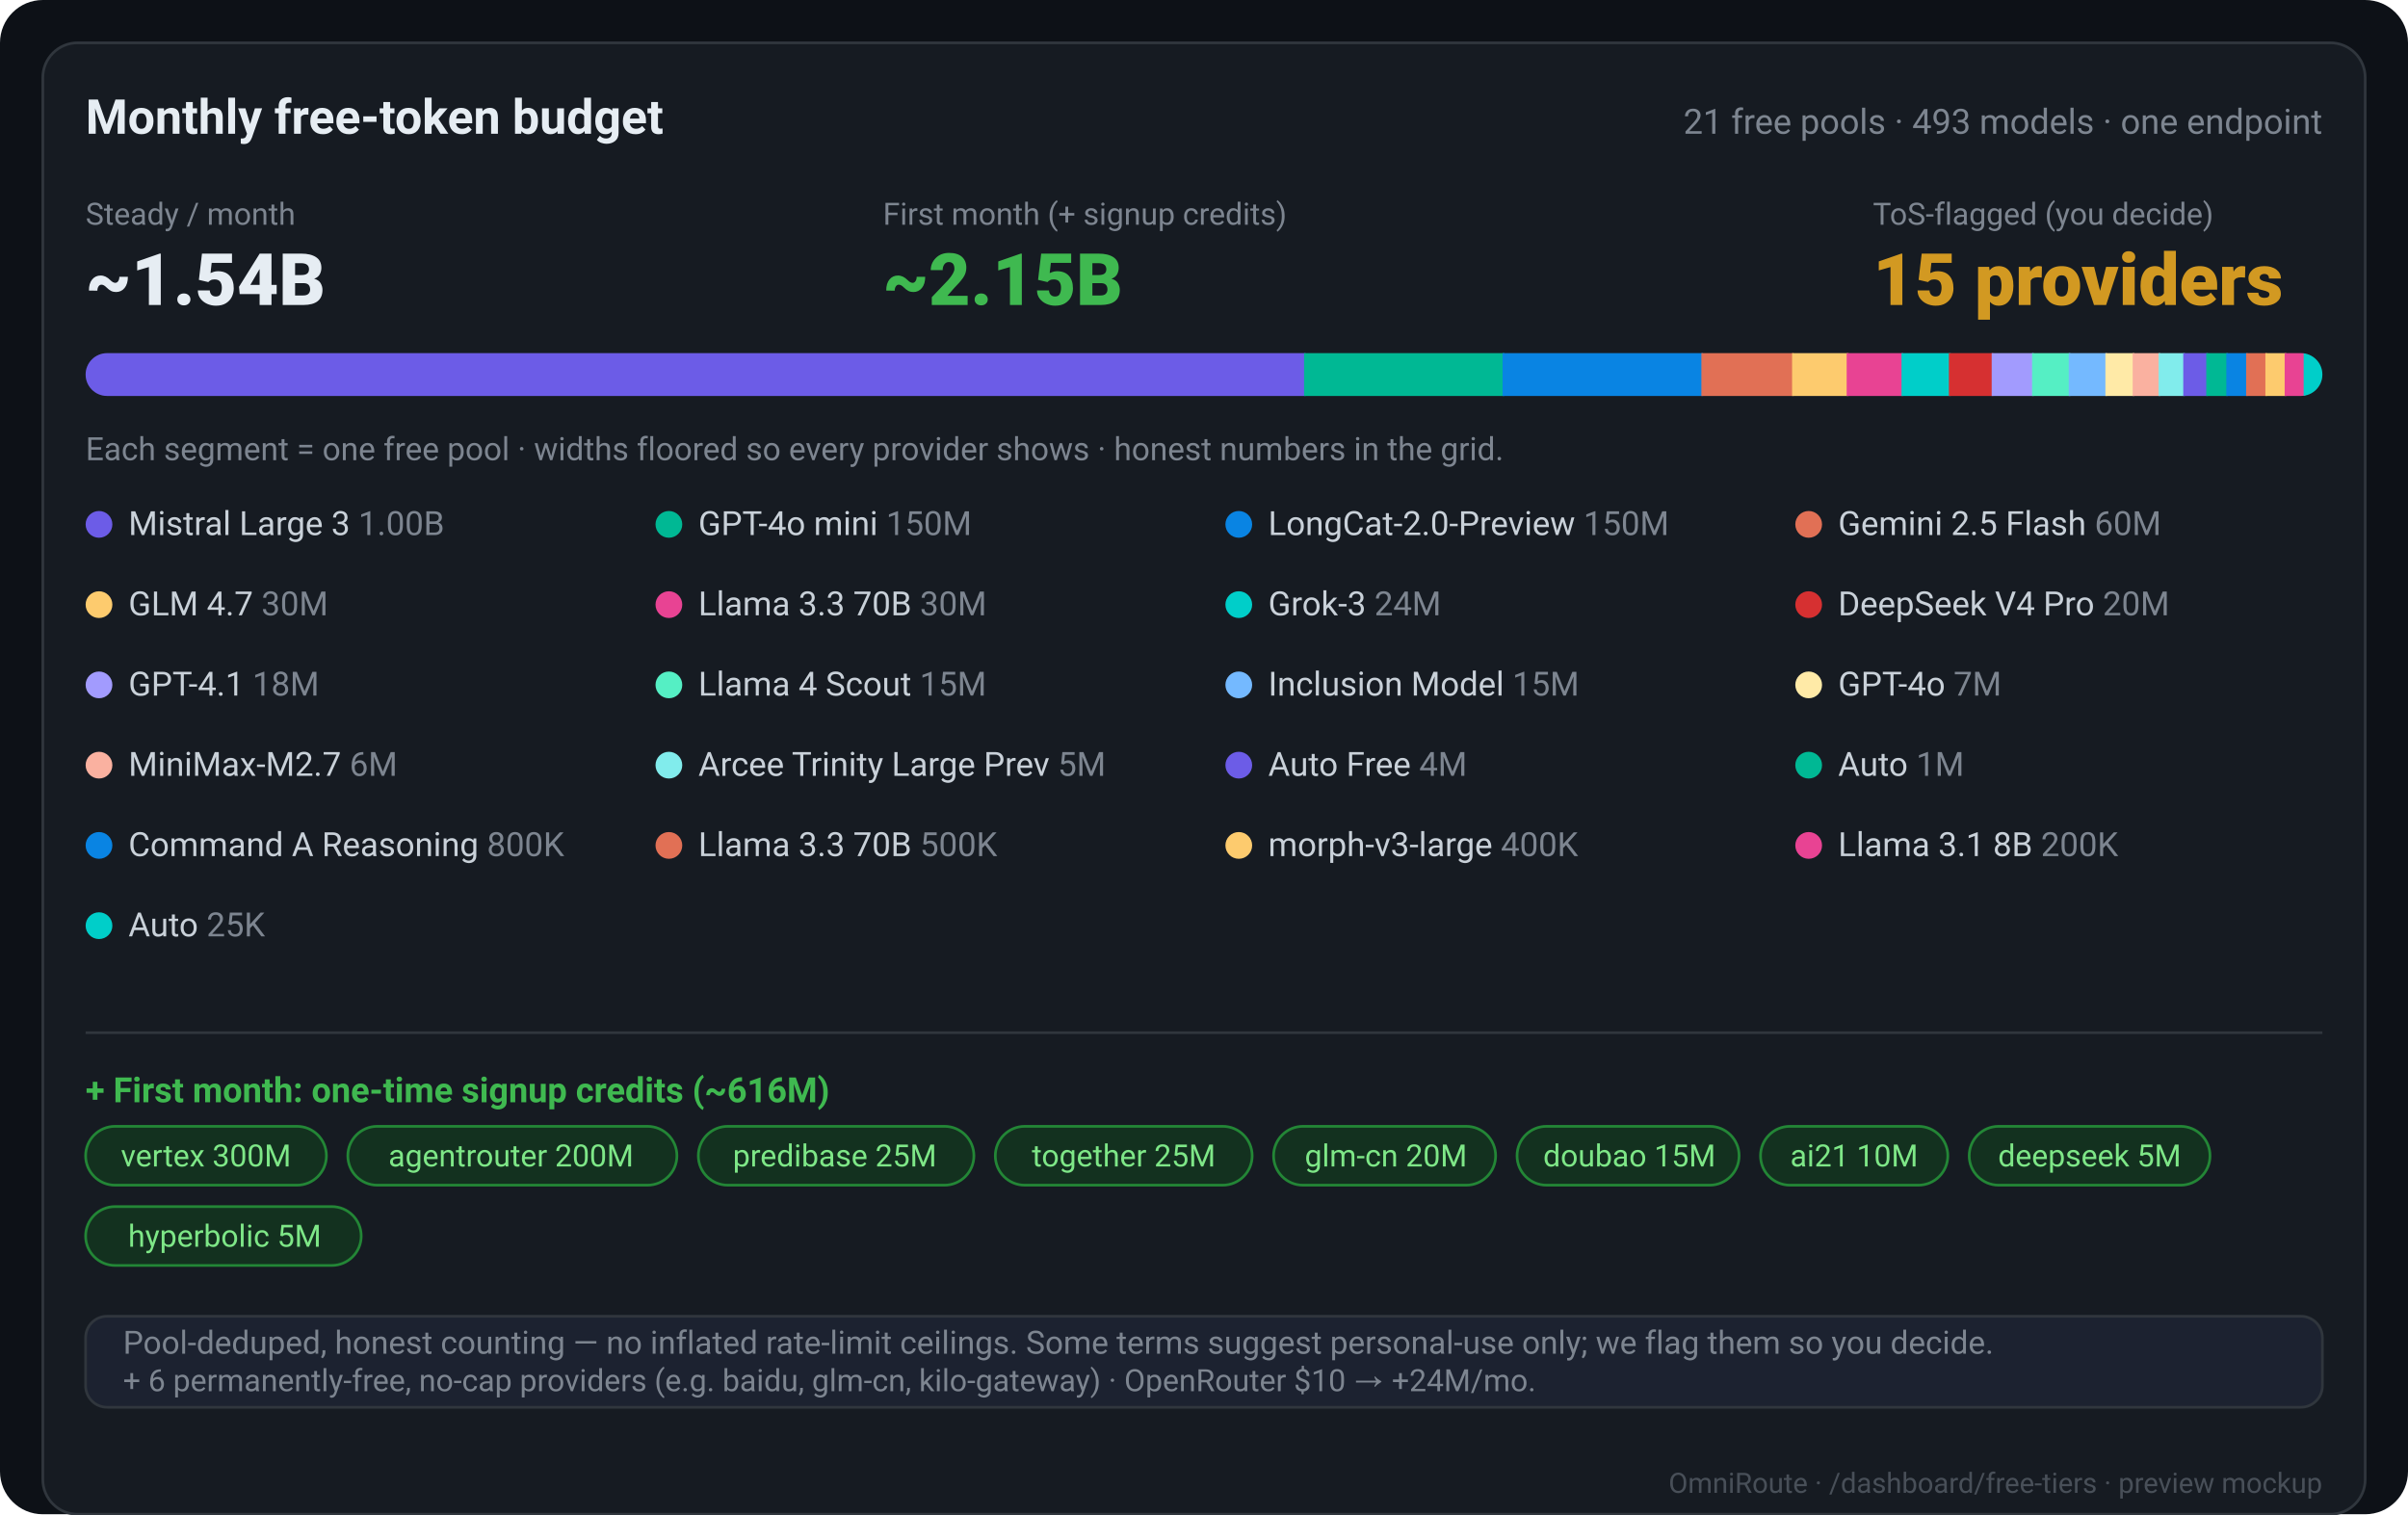
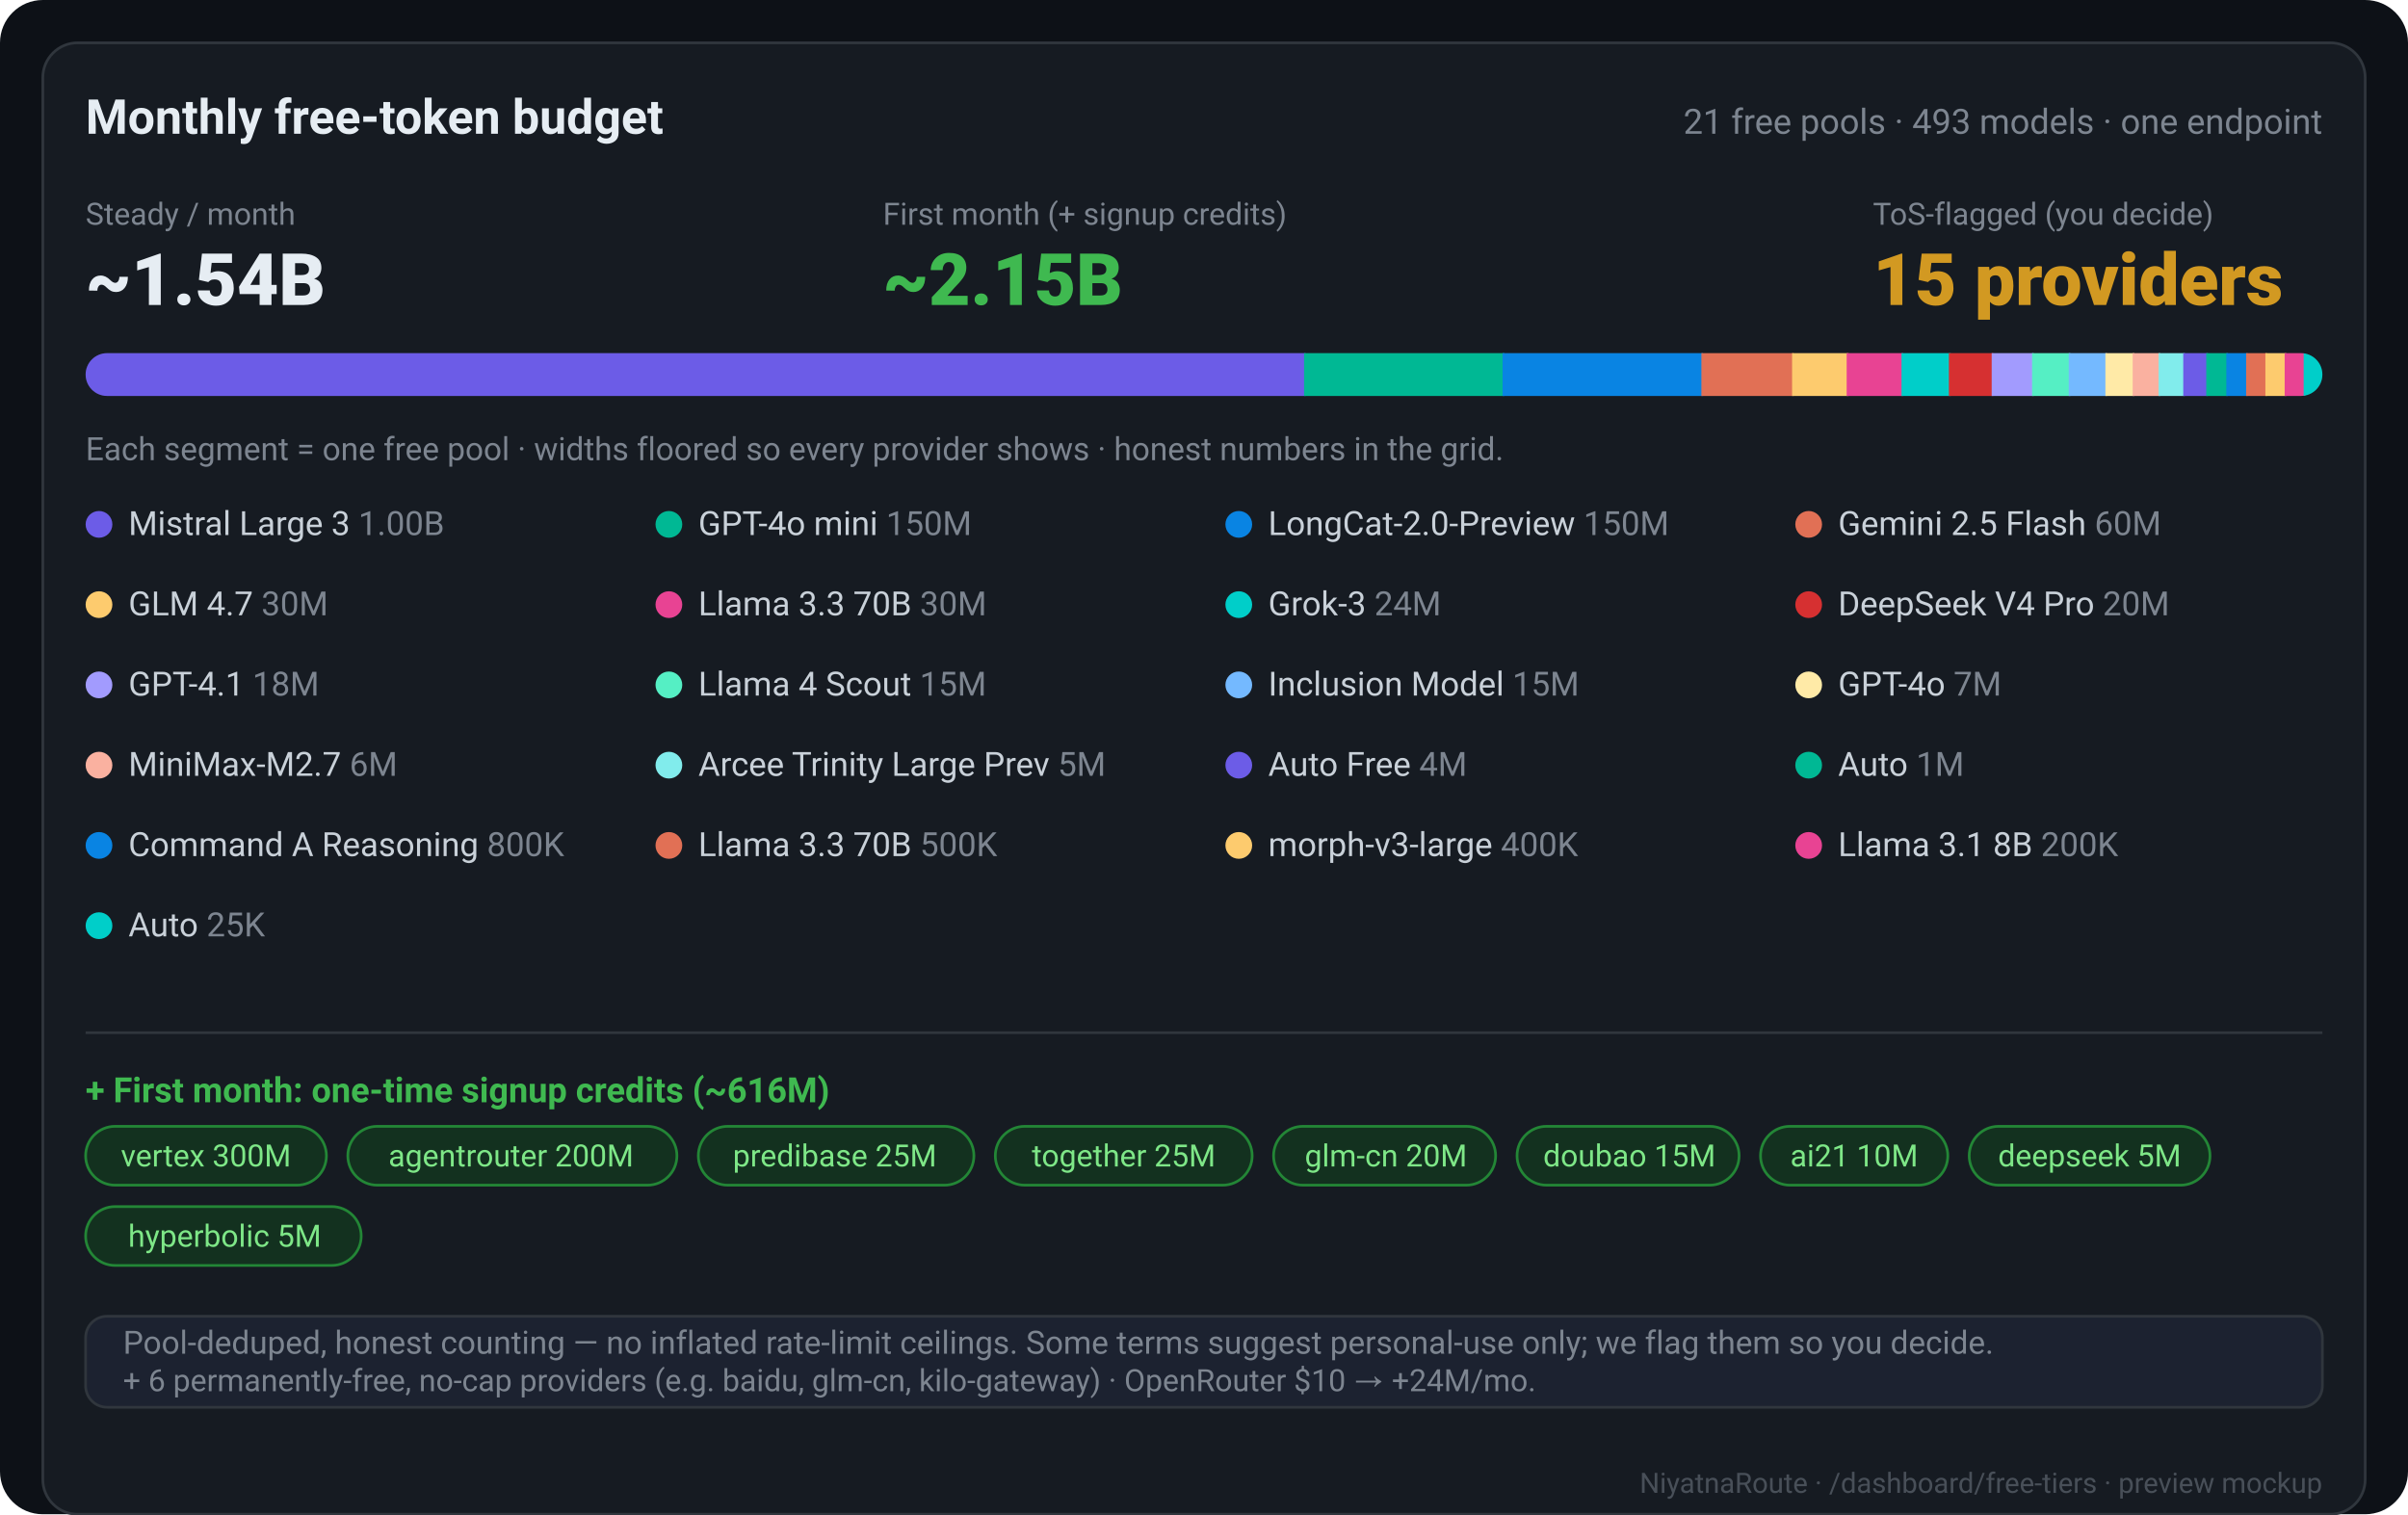
<svg xmlns="http://www.w3.org/2000/svg" width="900" height="566" viewBox="0 0 900 566" font-family="-apple-system,Segoe UI,Roboto,Helvetica,Arial,sans-serif">
  <rect width="900" height="566" rx="16" fill="#0d1117" />
  <rect x="16" y="16" width="868" height="550" rx="13" fill="#161b22" stroke="#30363d" />
-   <text x="868" y="558" fill="#484f58" font-size="10.5" text-anchor="end">OmniRoute · /dashboard/free-tiers · preview mockup</text>
+   <text x="868" y="558" fill="#484f58" font-size="10.5" text-anchor="end">NiyatnaRoute · /dashboard/free-tiers · preview mockup</text>
  <text x="32" y="50" fill="#e6edf3" font-size="18" font-weight="700">Monthly free-token budget</text>
  <text x="868" y="50" fill="#7d8590" font-size="13" text-anchor="end">21 free pools · 493 models · one endpoint</text>
  <text x="32" y="84" fill="#7d8590" font-size="11.5">Steady / month</text>
  <text x="32" y="114" fill="#e6edf3" font-size="27" font-weight="800">~1.54B</text>
  <text x="330" y="84" fill="#7d8590" font-size="11.5">First month (+ signup credits)</text>
  <text x="330" y="114" fill="#3fb950" font-size="27" font-weight="800">~2.15B</text>
  <text x="700" y="84" fill="#7d8590" font-size="11.5">ToS-flagged (you decide)</text>
  <text x="700" y="114" fill="#d29922" font-size="27" font-weight="800">15 providers</text>
  <clipPath id="bar">
    <rect x="32" y="132" width="836" height="16" rx="8" />
  </clipPath>
  <g clip-path="url(#bar)">
    <rect x="32" y="132" width="836" height="16" fill="#21262d" />
    <rect x="32.0" y="132" width="456.0" height="16" fill="#6c5ce7" />
    <rect x="487.4" y="132" width="74.9" height="16" fill="#00b894" />
    <rect x="561.6" y="132" width="74.9" height="16" fill="#0984e3" />
    <rect x="635.9" y="132" width="34.5" height="16" fill="#e17055" />
    <rect x="669.8" y="132" width="21.1" height="16" fill="#fdcb6e" />
    <rect x="690.2" y="132" width="21.1" height="16" fill="#e84393" />
    <rect x="710.7" y="132" width="18.4" height="16" fill="#00cec9" />
    <rect x="728.4" y="132" width="16.6" height="16" fill="#d63031" />
    <rect x="744.4" y="132" width="15.7" height="16" fill="#a29bfe" />
    <rect x="759.5" y="132" width="14.3" height="16" fill="#55efc4" />
    <rect x="773.2" y="132" width="14.3" height="16" fill="#74b9ff" />
    <rect x="786.9" y="132" width="10.8" height="16" fill="#ffeaa7" />
    <rect x="797.1" y="132" width="10.3" height="16" fill="#fab1a0" />
    <rect x="806.8" y="132" width="9.8" height="16" fill="#81ecec" />
    <rect x="816.0" y="132" width="9.2" height="16" fill="#6c5ce7" />
    <rect x="824.6" y="132" width="8.1" height="16" fill="#00b894" />
    <rect x="832.1" y="132" width="8.0" height="16" fill="#0984e3" />
    <rect x="839.5" y="132" width="7.8" height="16" fill="#e17055" />
    <rect x="846.7" y="132" width="7.8" height="16" fill="#fdcb6e" />
    <rect x="853.9" y="132" width="7.7" height="16" fill="#e84393" />
    <rect x="861.0" y="132" width="7.6" height="16" fill="#00cec9" />
  </g>
  <text x="32" y="172" fill="#7d8590" font-size="12">Each segment = one free pool · widths floored so every provider shows · honest numbers in the grid.</text>
  <circle cx="37" cy="196" r="5" fill="#6c5ce7" />
  <text x="48" y="200" fill="#c9d1d9" font-size="12.5">Mistral Large 3 <tspan fill="#7d8590">1.00B</tspan>
  </text>
  <circle cx="250" cy="196" r="5" fill="#00b894" />
  <text x="261" y="200" fill="#c9d1d9" font-size="12.5">GPT-4o mini <tspan fill="#7d8590">150M</tspan>
  </text>
  <circle cx="463" cy="196" r="5" fill="#0984e3" />
  <text x="474" y="200" fill="#c9d1d9" font-size="12.5">LongCat-2.0-Preview <tspan fill="#7d8590">150M</tspan>
  </text>
  <circle cx="676" cy="196" r="5" fill="#e17055" />
  <text x="687" y="200" fill="#c9d1d9" font-size="12.5">Gemini 2.5 Flash <tspan fill="#7d8590">60M</tspan>
  </text>
  <circle cx="37" cy="226" r="5" fill="#fdcb6e" />
  <text x="48" y="230" fill="#c9d1d9" font-size="12.5">GLM 4.7 <tspan fill="#7d8590">30M</tspan>
  </text>
  <circle cx="250" cy="226" r="5" fill="#e84393" />
  <text x="261" y="230" fill="#c9d1d9" font-size="12.5">Llama 3.3 70B <tspan fill="#7d8590">30M</tspan>
  </text>
  <circle cx="463" cy="226" r="5" fill="#00cec9" />
  <text x="474" y="230" fill="#c9d1d9" font-size="12.5">Grok-3 <tspan fill="#7d8590">24M</tspan>
  </text>
  <circle cx="676" cy="226" r="5" fill="#d63031" />
  <text x="687" y="230" fill="#c9d1d9" font-size="12.5">DeepSeek V4 Pro <tspan fill="#7d8590">20M</tspan>
  </text>
  <circle cx="37" cy="256" r="5" fill="#a29bfe" />
  <text x="48" y="260" fill="#c9d1d9" font-size="12.5">GPT-4.1 <tspan fill="#7d8590">18M</tspan>
  </text>
  <circle cx="250" cy="256" r="5" fill="#55efc4" />
  <text x="261" y="260" fill="#c9d1d9" font-size="12.5">Llama 4 Scout <tspan fill="#7d8590">15M</tspan>
  </text>
  <circle cx="463" cy="256" r="5" fill="#74b9ff" />
  <text x="474" y="260" fill="#c9d1d9" font-size="12.5">Inclusion Model <tspan fill="#7d8590">15M</tspan>
  </text>
  <circle cx="676" cy="256" r="5" fill="#ffeaa7" />
  <text x="687" y="260" fill="#c9d1d9" font-size="12.5">GPT-4o <tspan fill="#7d8590">7M</tspan>
  </text>
  <circle cx="37" cy="286" r="5" fill="#fab1a0" />
  <text x="48" y="290" fill="#c9d1d9" font-size="12.5">MiniMax-M2.7 <tspan fill="#7d8590">6M</tspan>
  </text>
  <circle cx="250" cy="286" r="5" fill="#81ecec" />
  <text x="261" y="290" fill="#c9d1d9" font-size="12.5">Arcee Trinity Large Prev <tspan fill="#7d8590">5M</tspan>
  </text>
  <circle cx="463" cy="286" r="5" fill="#6c5ce7" />
  <text x="474" y="290" fill="#c9d1d9" font-size="12.5">Auto Free <tspan fill="#7d8590">4M</tspan>
  </text>
  <circle cx="676" cy="286" r="5" fill="#00b894" />
  <text x="687" y="290" fill="#c9d1d9" font-size="12.5">Auto <tspan fill="#7d8590">1M</tspan>
  </text>
  <circle cx="37" cy="316" r="5" fill="#0984e3" />
  <text x="48" y="320" fill="#c9d1d9" font-size="12.5">Command A Reasoning <tspan fill="#7d8590">800K</tspan>
  </text>
  <circle cx="250" cy="316" r="5" fill="#e17055" />
  <text x="261" y="320" fill="#c9d1d9" font-size="12.5">Llama 3.3 70B <tspan fill="#7d8590">500K</tspan>
  </text>
  <circle cx="463" cy="316" r="5" fill="#fdcb6e" />
  <text x="474" y="320" fill="#c9d1d9" font-size="12.5">morph-v3-large <tspan fill="#7d8590">400K</tspan>
  </text>
  <circle cx="676" cy="316" r="5" fill="#e84393" />
  <text x="687" y="320" fill="#c9d1d9" font-size="12.5">Llama 3.1 8B <tspan fill="#7d8590">200K</tspan>
  </text>
  <circle cx="37" cy="346" r="5" fill="#00cec9" />
  <text x="48" y="350" fill="#c9d1d9" font-size="12.5">Auto <tspan fill="#7d8590">25K</tspan>
  </text>
  <line x1="32" y1="386" x2="868" y2="386" stroke="#30363d" />
  <text x="32" y="412" fill="#3fb950" font-size="13" font-weight="700">+ First month: one-time signup credits (~616M)</text>
  <rect x="32" y="421" width="90" height="22" rx="11" fill="#13311f" stroke="#238636" />
  <text x="77" y="436" fill="#7ee787" font-size="11.5" text-anchor="middle">vertex 300M</text>
  <rect x="130" y="421" width="123" height="22" rx="11" fill="#13311f" stroke="#238636" />
  <text x="191" y="436" fill="#7ee787" font-size="11.5" text-anchor="middle">agentrouter 200M</text>
  <rect x="261" y="421" width="103" height="22" rx="11" fill="#13311f" stroke="#238636" />
  <text x="312" y="436" fill="#7ee787" font-size="11.5" text-anchor="middle">predibase 25M</text>
  <rect x="372" y="421" width="96" height="22" rx="11" fill="#13311f" stroke="#238636" />
  <text x="420" y="436" fill="#7ee787" font-size="11.5" text-anchor="middle">together 25M</text>
  <rect x="476" y="421" width="83" height="22" rx="11" fill="#13311f" stroke="#238636" />
  <text x="518" y="436" fill="#7ee787" font-size="11.5" text-anchor="middle">glm-cn 20M</text>
  <rect x="567" y="421" width="83" height="22" rx="11" fill="#13311f" stroke="#238636" />
  <text x="609" y="436" fill="#7ee787" font-size="11.5" text-anchor="middle">doubao 15M</text>
  <rect x="658" y="421" width="70" height="22" rx="11" fill="#13311f" stroke="#238636" />
  <text x="693" y="436" fill="#7ee787" font-size="11.5" text-anchor="middle">ai21 10M</text>
  <rect x="736" y="421" width="90" height="22" rx="11" fill="#13311f" stroke="#238636" />
  <text x="781" y="436" fill="#7ee787" font-size="11.5" text-anchor="middle">deepseek 5M</text>
  <rect x="32" y="451" width="103" height="22" rx="11" fill="#13311f" stroke="#238636" />
  <text x="84" y="466" fill="#7ee787" font-size="11.5" text-anchor="middle">hyperbolic 5M</text>
  <rect x="32" y="492" width="836" height="34" rx="8" fill="#1c2230" stroke="#30363d" />
  <text x="46" y="506" fill="#7d8590" font-size="12">Pool-deduped, honest counting — no inflated rate-limit ceilings. Some terms suggest personal-use only; we flag them so you decide.</text>
  <text x="46" y="520" fill="#7d8590" font-size="11.5">+ 6 permanently-free, no-cap providers (e.g. baidu, glm-cn, kilo-gateway) · OpenRouter $10 → +24M/mo.</text>
</svg>
